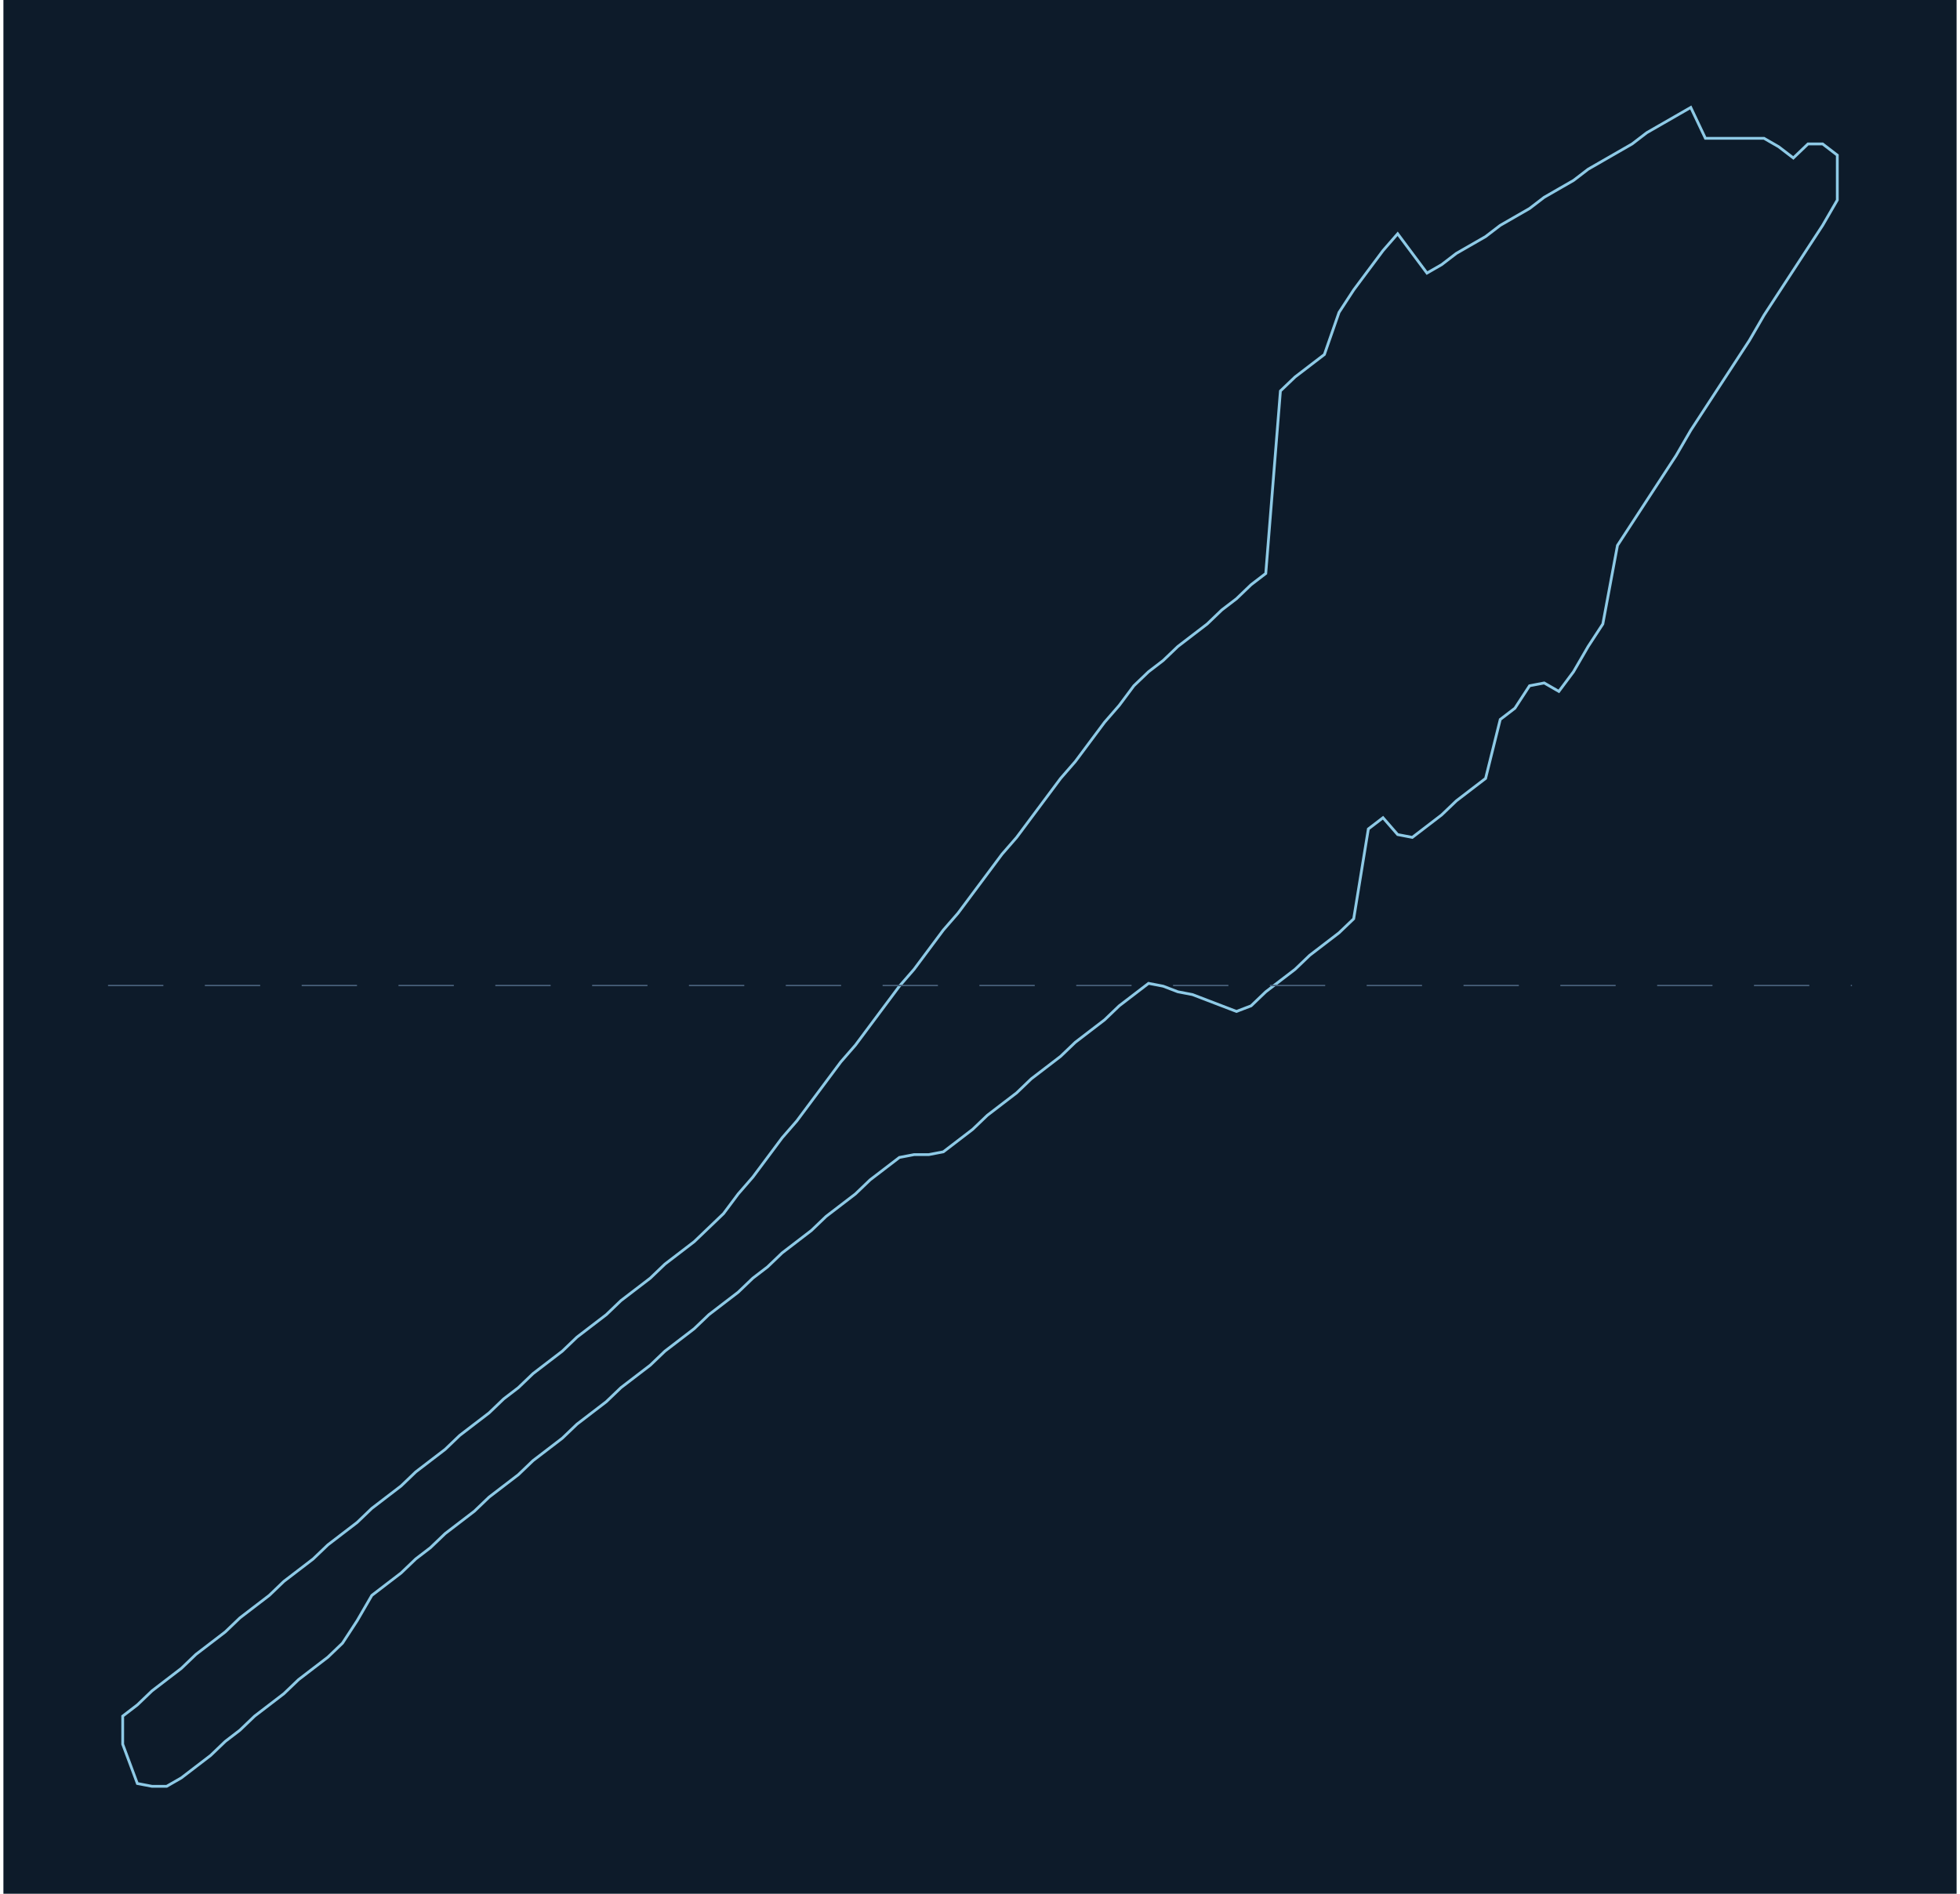
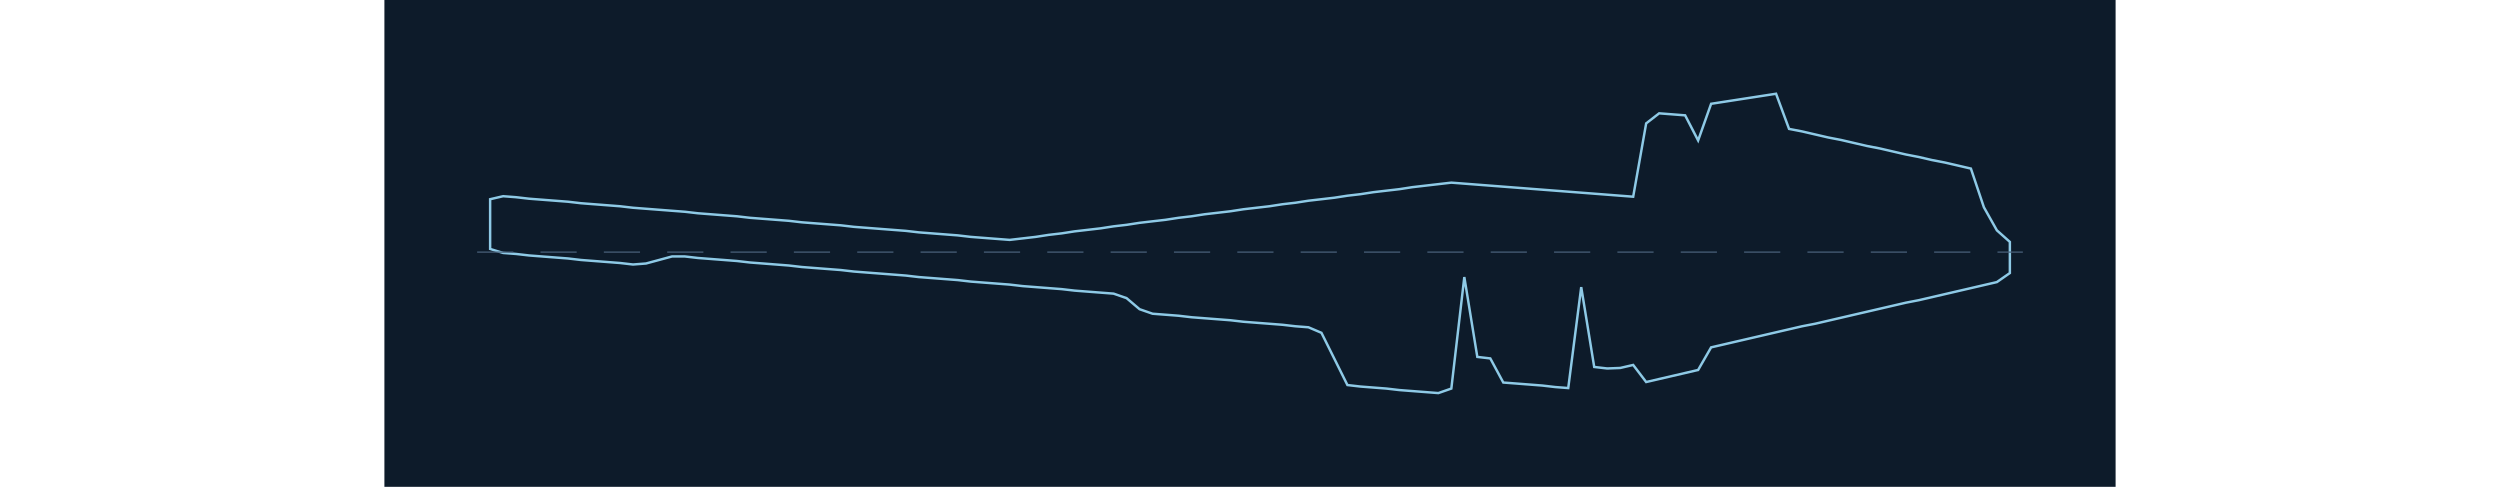
- <svg xmlns="http://www.w3.org/2000/svg" viewBox="-7.565 -7.565 141.214 136.927" width="504" height="487">
-   <rect x="-7.565" y="-7.565" width="141.214" height="136.927" fill="#0d1b2a" />
-   <path d="M 1.060,116.519 L 2.119,115.707 L 3.179,114.692 L 4.238,113.880 L 5.298,113.068 L 6.357,112.053 L 7.417,111.241 L 8.476,110.429 L 9.536,109.414 L 10.595,108.602 L 11.655,107.790 L 12.714,106.775 L 13.774,105.963 L 14.833,105.151 L 15.893,104.136 L 16.952,103.324 L 18.012,102.512 L 19.072,101.497 L 20.131,100.685 L 21.191,99.873 L 22.250,98.858 L 23.310,98.046 L 24.369,97.235 L 25.429,96.220 L 26.488,95.408 L 27.548,94.596 L 28.607,93.581 L 29.667,92.769 L 30.726,91.754 L 31.786,90.942 L 32.845,90.130 L 33.905,89.115 L 34.964,88.303 L 36.024,87.491 L 37.083,86.476 L 38.143,85.664 L 39.203,84.852 L 40.262,83.837 L 41.322,83.025 L 42.381,82.213 L 43.441,81.198 L 44.500,80.183 L 45.560,78.762 L 46.619,77.544 L 47.679,76.123 L 48.738,74.702 L 49.798,73.484 L 50.857,72.063 L 51.917,70.642 L 52.976,69.221 L 54.036,68.003 L 55.095,66.582 L 56.155,65.161 L 57.215,63.740 L 58.274,62.522 L 59.334,61.101 L 60.393,59.680 L 61.453,58.462 L 62.512,57.042 L 63.572,55.621 L 64.631,54.200 L 65.691,52.982 L 66.750,51.561 L 67.810,50.140 L 68.869,48.719 L 69.929,47.501 L 70.988,46.080 L 72.048,44.659 L 73.107,43.441 L 74.167,42.020 L 75.227,41.005 L 76.286,40.193 L 77.346,39.178 L 78.405,38.366 L 79.465,37.554 L 80.524,36.539 L 81.584,35.727 L 82.643,34.712 L 83.703,33.900 L 84.762,20.705 L 85.822,19.690 L 86.881,18.879 L 87.941,18.067 L 89.000,15.022 L 90.060,13.398 L 91.119,11.977 L 92.179,10.556 L 93.239,9.338 L 94.298,10.759 L 95.358,12.180 L 96.417,11.571 L 97.477,10.759 L 98.536,10.150 L 99.596,9.541 L 100.655,8.729 L 101.715,8.120 L 102.774,7.511 L 103.834,6.699 L 104.893,6.090 L 105.953,5.481 L 107.012,4.669 L 108.072,4.060 L 109.131,3.451 L 110.191,2.842 L 111.250,2.030 L 112.310,1.421 L 113.370,0.812 L 114.429,0.203 L 115.489,2.436 L 116.548,2.436 L 117.608,2.436 L 118.667,2.436 L 119.727,2.436 L 120.786,3.045 L 121.846,3.857 L 122.905,2.842 L 123.965,2.842 L 125.024,3.654 L 125.024,6.902 L 123.965,8.729 L 122.905,10.353 L 121.846,11.977 L 120.786,13.601 L 119.727,15.225 L 118.667,17.052 L 117.608,18.676 L 116.548,20.299 L 115.489,21.923 L 114.429,23.547 L 113.370,25.374 L 112.310,26.998 L 111.250,28.622 L 110.191,30.246 L 109.131,31.870 L 108.072,37.554 L 107.012,39.178 L 105.953,41.005 L 104.893,42.426 L 103.834,41.817 L 102.774,42.020 L 101.715,43.644 L 100.655,44.456 L 99.596,48.719 L 98.536,49.531 L 97.477,50.343 L 96.417,51.358 L 95.358,52.170 L 94.298,52.982 L 93.239,52.779 L 92.179,51.561 L 91.119,52.373 L 90.060,58.868 L 89.000,59.883 L 87.941,60.695 L 86.881,61.507 L 85.822,62.522 L 84.762,63.334 L 83.703,64.146 L 82.643,65.161 L 81.584,65.567 L 80.524,65.161 L 79.465,64.755 L 78.405,64.349 L 77.346,64.146 L 76.286,63.740 L 75.227,63.537 L 74.167,64.349 L 73.107,65.161 L 72.048,66.176 L 70.988,66.988 L 69.929,67.800 L 68.869,68.815 L 67.810,69.627 L 66.750,70.439 L 65.691,71.454 L 64.631,72.266 L 63.572,73.078 L 62.512,74.093 L 61.453,74.905 L 60.393,75.717 L 59.334,75.920 L 58.274,75.920 L 57.215,76.123 L 56.155,76.935 L 55.095,77.747 L 54.036,78.762 L 52.976,79.574 L 51.917,80.386 L 50.857,81.401 L 49.798,82.213 L 48.738,83.025 L 47.679,84.040 L 46.619,84.852 L 45.560,85.867 L 44.500,86.679 L 43.441,87.491 L 42.381,88.506 L 41.322,89.318 L 40.262,90.130 L 39.203,91.145 L 38.143,91.957 L 37.083,92.769 L 36.024,93.784 L 34.964,94.596 L 33.905,95.408 L 32.845,96.423 L 31.786,97.235 L 30.726,98.046 L 29.667,99.061 L 28.607,99.873 L 27.548,100.685 L 26.488,101.700 L 25.429,102.512 L 24.369,103.324 L 23.310,104.339 L 22.250,105.151 L 21.191,106.166 L 20.131,106.978 L 19.072,107.790 L 18.012,109.617 L 16.952,111.241 L 15.893,112.256 L 14.833,113.068 L 13.774,113.880 L 12.714,114.895 L 11.655,115.707 L 10.595,116.519 L 9.536,117.534 L 8.476,118.346 L 7.417,119.361 L 6.357,120.173 L 5.298,120.985 L 4.238,121.594 L 3.179,121.594 L 2.119,121.391 L 1.060,118.549 Z" fill="none" stroke="#8ecae6" stroke-width="0.202" />
-   <line x1="0" y1="63.692" x2="126.084" y2="63.692" stroke="#48607a" stroke-width="0.101" stroke-dasharray="4 3" />
+ <svg xmlns="http://www.w3.org/2000/svg" viewBox="-10.248 -10.248 191.301 53.795" width="683" height="133">
+   <rect x="-10.248" y="-10.248" width="191.301" height="53.795" fill="#0d1b2a" />
+   <path d="M 1.435,11.766 L 2.871,11.433 L 4.306,11.544 L 5.741,11.710 L 7.177,11.821 L 8.612,11.932 L 10.047,12.043 L 11.483,12.210 L 12.918,12.321 L 14.353,12.432 L 15.789,12.543 L 17.224,12.709 L 18.659,12.820 L 20.095,12.931 L 21.530,13.042 L 22.965,13.153 L 24.401,13.319 L 25.836,13.430 L 27.271,13.541 L 28.707,13.652 L 30.142,13.819 L 31.577,13.930 L 33.013,14.041 L 34.448,14.152 L 35.883,14.318 L 37.319,14.429 L 38.754,14.540 L 40.189,14.651 L 41.625,14.818 L 43.060,14.929 L 44.495,15.040 L 45.931,15.151 L 47.366,15.262 L 48.801,15.428 L 50.237,15.539 L 51.672,15.650 L 53.107,15.761 L 54.543,15.928 L 55.978,16.039 L 57.413,16.150 L 58.849,16.261 L 60.284,16.094 L 61.719,15.928 L 63.155,15.706 L 64.590,15.539 L 66.025,15.317 L 67.461,15.151 L 68.896,14.984 L 70.331,14.762 L 71.767,14.596 L 73.202,14.374 L 74.637,14.207 L 76.073,14.041 L 77.508,13.819 L 78.943,13.652 L 80.379,13.430 L 81.814,13.264 L 83.249,13.097 L 84.685,12.875 L 86.120,12.709 L 87.555,12.543 L 88.991,12.321 L 90.426,12.154 L 91.861,11.932 L 93.297,11.766 L 94.732,11.599 L 96.167,11.377 L 97.603,11.211 L 99.038,10.989 L 100.473,10.822 L 101.909,10.656 L 103.344,10.434 L 104.779,10.267 L 106.215,10.101 L 107.650,9.934 L 109.085,10.045 L 110.521,10.156 L 111.956,10.267 L 113.391,10.378 L 114.827,10.489 L 116.262,10.600 L 117.697,10.711 L 119.133,10.822 L 120.568,10.933 L 122.003,11.044 L 123.439,11.155 L 124.874,11.266 L 126.309,11.377 L 127.745,11.488 L 129.180,3.385 L 130.615,2.275 L 132.051,2.386 L 133.486,2.497 L 134.921,5.272 L 136.357,1.221 L 137.792,0.999 L 139.227,0.777 L 140.663,0.555 L 142.098,0.333 L 143.533,0.111 L 144.969,3.996 L 146.404,4.273 L 147.839,4.606 L 149.275,4.939 L 150.710,5.217 L 152.145,5.550 L 153.581,5.883 L 155.016,6.160 L 156.451,6.493 L 157.887,6.826 L 159.322,7.104 L 160.757,7.437 L 162.193,7.714 L 163.628,8.047 L 165.063,8.380 L 166.499,12.654 L 167.934,15.206 L 169.369,16.483 L 169.369,19.924 L 167.934,20.923 L 166.499,21.256 L 165.063,21.589 L 163.628,21.922 L 162.193,22.255 L 160.757,22.588 L 159.322,22.921 L 157.887,23.198 L 156.451,23.531 L 155.016,23.864 L 153.581,24.197 L 152.145,24.530 L 150.710,24.863 L 149.275,25.196 L 147.839,25.529 L 146.404,25.806 L 144.969,26.139 L 143.533,26.472 L 142.098,26.805 L 140.663,27.138 L 139.227,27.471 L 137.792,27.804 L 136.357,28.137 L 134.921,30.635 L 133.486,30.968 L 132.051,31.301 L 130.615,31.634 L 129.180,31.967 L 127.745,30.080 L 126.309,30.413 L 124.874,30.468 L 123.439,30.302 L 122.003,21.478 L 120.568,32.633 L 119.133,32.522 L 117.697,32.355 L 116.262,32.244 L 114.827,32.133 L 113.391,32.022 L 111.956,29.358 L 110.521,29.192 L 109.085,20.368 L 107.650,32.688 L 106.215,33.188 L 104.779,33.077 L 103.344,32.966 L 101.909,32.855 L 100.473,32.688 L 99.038,32.577 L 97.603,32.466 L 96.167,32.300 L 94.732,29.414 L 93.297,26.528 L 91.861,25.917 L 90.426,25.806 L 88.991,25.640 L 87.555,25.529 L 86.120,25.418 L 84.685,25.307 L 83.249,25.141 L 81.814,25.030 L 80.379,24.919 L 78.943,24.808 L 77.508,24.641 L 76.073,24.530 L 74.637,24.419 L 73.202,23.920 L 71.767,22.699 L 70.331,22.199 L 68.896,22.088 L 67.461,21.977 L 66.025,21.866 L 64.590,21.700 L 63.155,21.589 L 61.719,21.478 L 60.284,21.367 L 58.849,21.200 L 57.413,21.089 L 55.978,20.978 L 54.543,20.867 L 53.107,20.701 L 51.672,20.590 L 50.237,20.479 L 48.801,20.368 L 47.366,20.201 L 45.931,20.090 L 44.495,19.979 L 43.060,19.868 L 41.625,19.757 L 40.189,19.591 L 38.754,19.480 L 37.319,19.369 L 35.883,19.258 L 34.448,19.091 L 33.013,18.980 L 31.577,18.869 L 30.142,18.758 L 28.707,18.592 L 27.271,18.481 L 25.836,18.370 L 24.401,18.259 L 22.965,18.092 L 21.530,18.092 L 20.095,18.481 L 18.659,18.869 L 17.224,18.980 L 15.789,18.814 L 14.353,18.703 L 12.918,18.592 L 11.483,18.481 L 10.047,18.314 L 8.612,18.203 L 7.177,18.092 L 5.741,17.981 L 4.306,17.815 L 2.871,17.704 L 1.435,17.260 Z" fill="none" stroke="#8ecae6" stroke-width="0.273" />
+   <line x1="0" y1="17.610" x2="170.805" y2="17.610" stroke="#48607a" stroke-width="0.137" stroke-dasharray="4 3" />
</svg>
